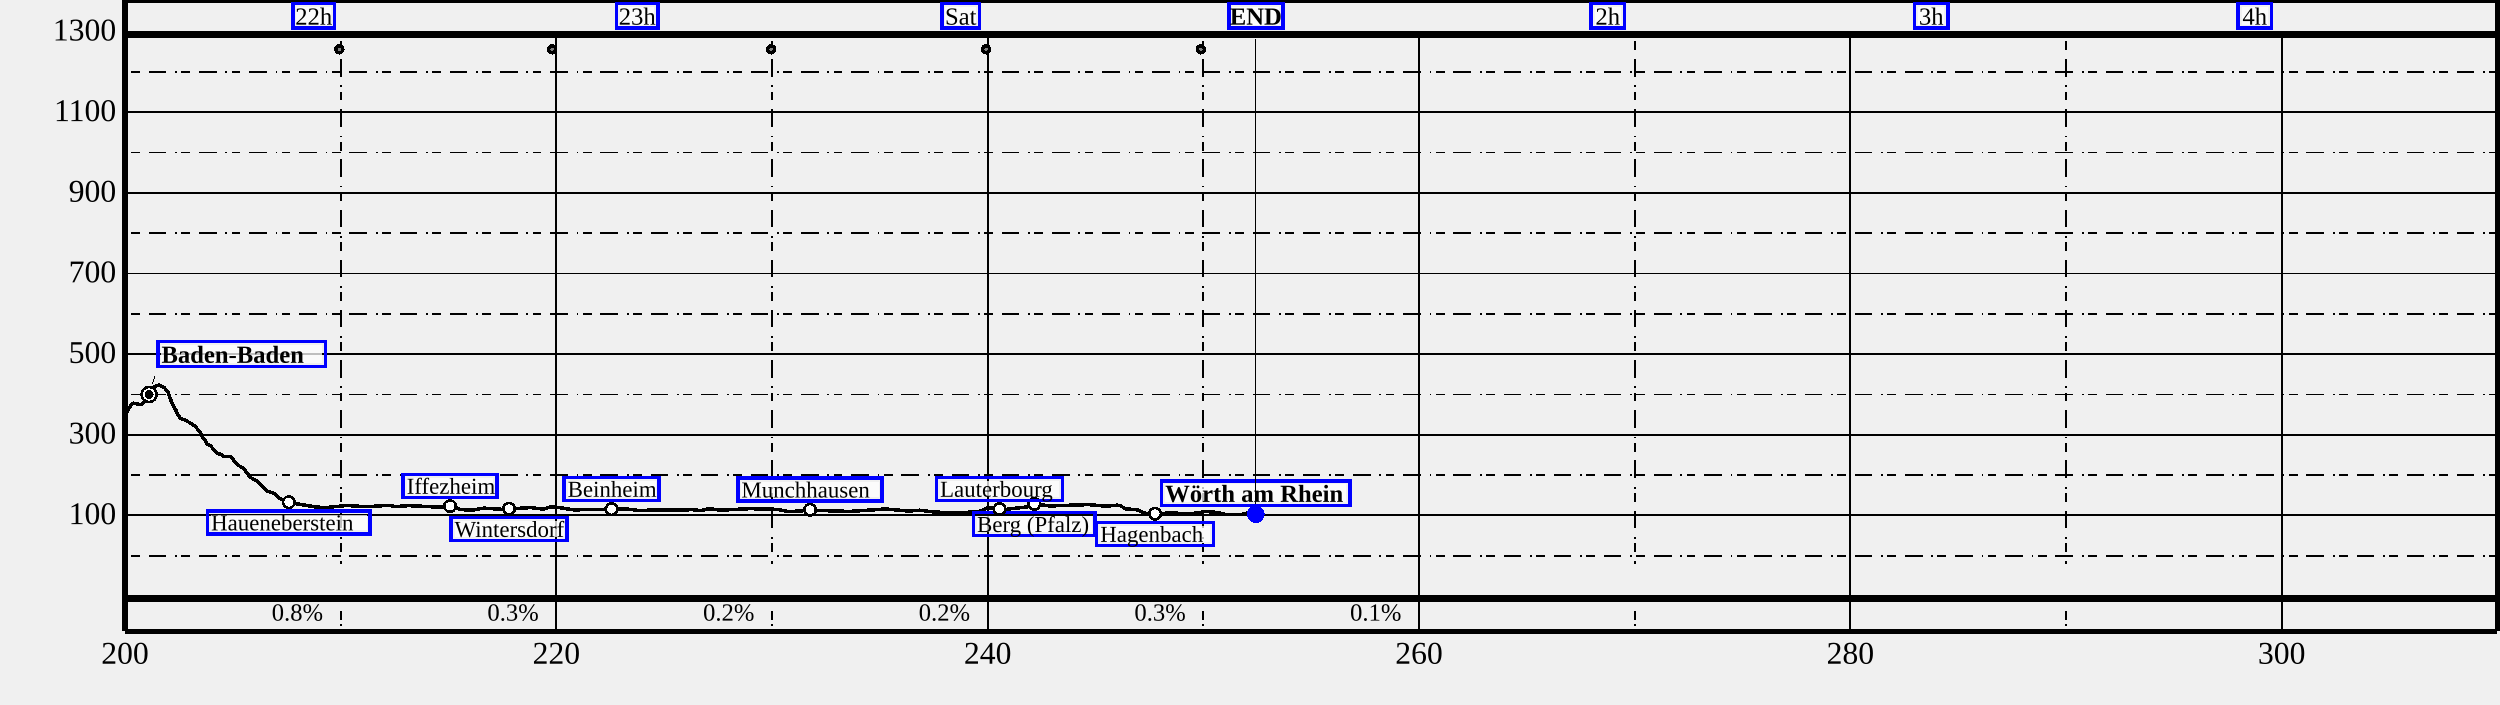
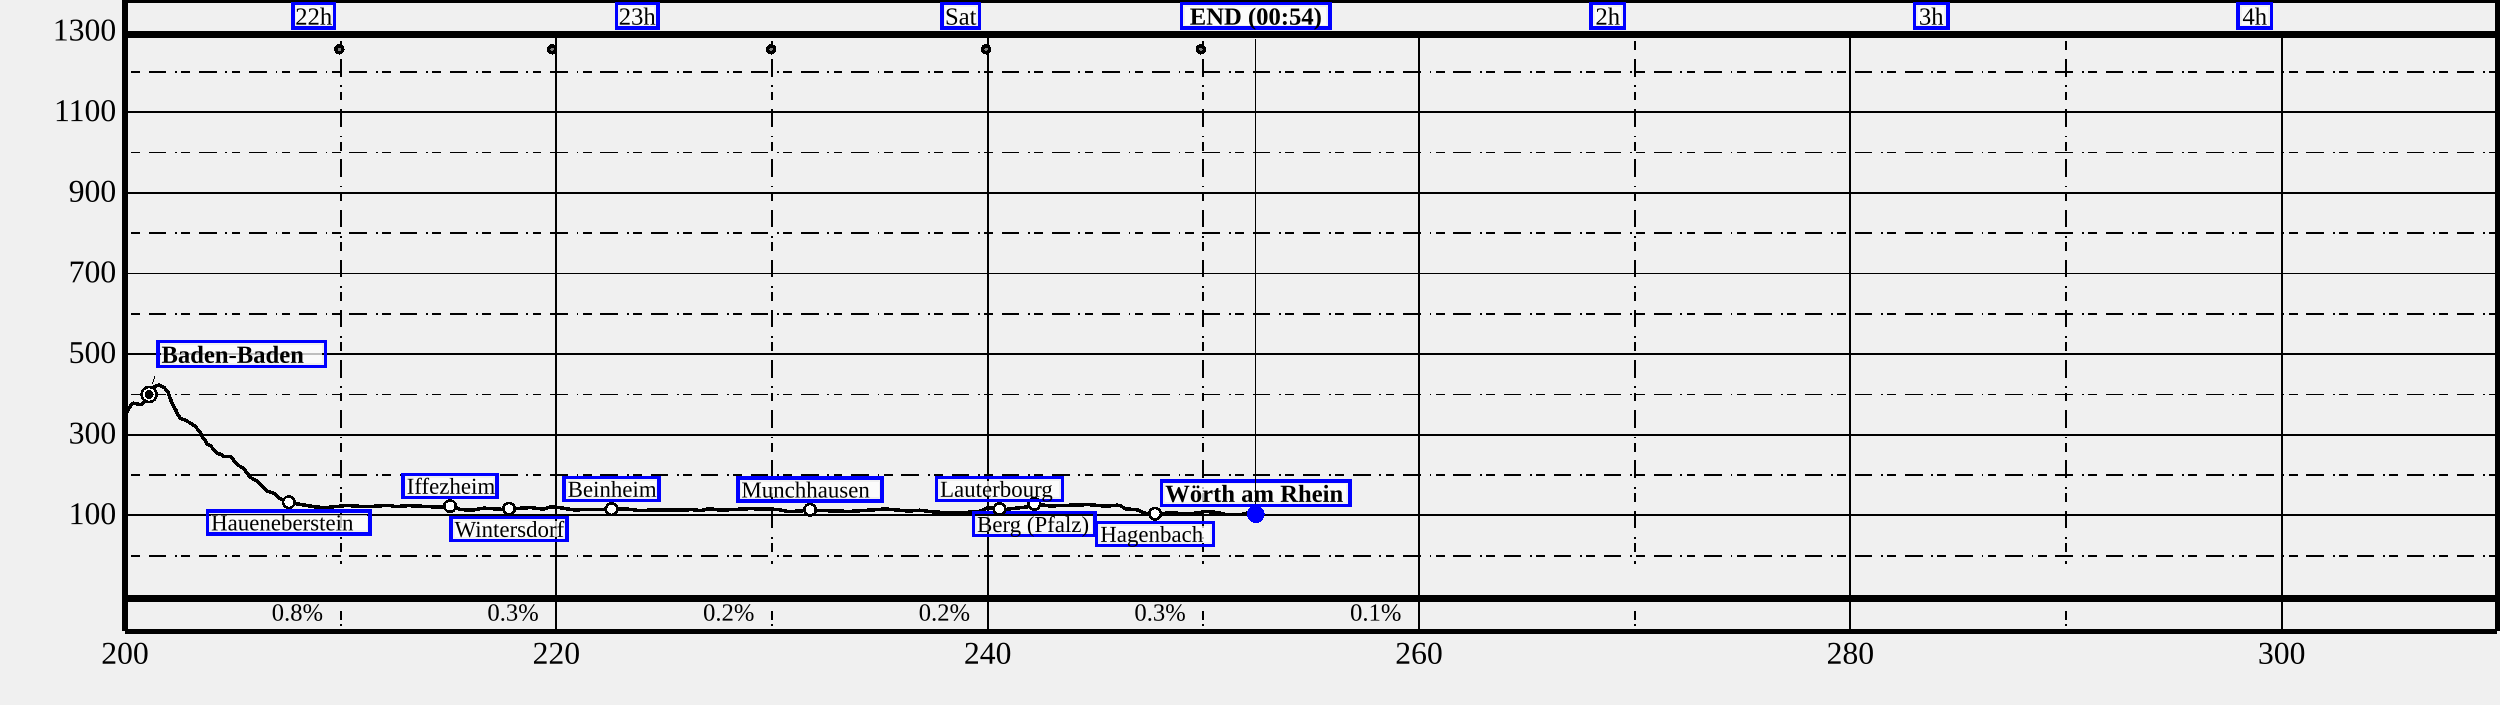
<svg xmlns="http://www.w3.org/2000/svg" height="400" width="1420">
  <g font-size="18" id="world" shape-rendering="crispEdges">
    <g id="BG" />
    <g id="SB" transform="translate(71 360)">
      <text text-anchor="middle" x="0" y="17">
200
</text>
      <text text-anchor="middle" x="245" y="17">
220
</text>
      <text text-anchor="middle" x="490" y="17">
240
</text>
      <text text-anchor="middle" x="735" y="17">
260
</text>
      <text text-anchor="middle" x="980" y="17">
280
</text>
      <text text-anchor="middle" x="1225" y="17">
300
</text>
    </g>
    <g id="SD" transform="translate(71 0)">
      <path d="M0,0 L1347.5,0" stroke="black" stroke-width="3" />
      <path d="M0,0 L0,358.5" stroke="black" stroke-width="3" />
      <path d="M0,358.5 L1347.5,358.5" stroke="black" stroke-width="3" />
      <path d="M1347.5,0 L1347.5,358.5" stroke="black" stroke-width="3" />
      <path d="M0,358.5 L1347.5,358.5" stroke="black" stroke-width="1" />
      <path d="M0,20 L0,358.5" stroke="black" stroke-width="1" />
      <path d="M245,20 L245,358.5" stroke="black" stroke-width="1" />
      <path d="M490,20 L490,358.5" stroke="black" stroke-width="1" />
      <path d="M735,20 L735,358.5" stroke="black" stroke-width="1" />
      <path d="M980,20 L980,358.5" stroke="black" stroke-width="1" />
      <path d="M1225,20 L1225,358.5" stroke="black" stroke-width="1" />
      <path d="M122.5,20 L122.5,320.5" stroke="black" stroke-dasharray="1.0,2.5,5.0,5.0,10.0,5.0" />
      <path d="M367.5,20 L367.5,320.5" stroke="black" stroke-dasharray="1.0,2.5,5.0,5.0,10.0,5.0" />
      <path d="M612.5,20 L612.5,320.5" stroke="black" stroke-dasharray="1.0,2.5,5.0,5.0,10.0,5.0" />
      <path d="M857.5,20 L857.5,320.5" stroke="black" stroke-dasharray="1.0,2.5,5.0,5.0,10.0,5.0" />
      <path d="M1102.5,20 L1102.5,320.5" stroke="black" stroke-dasharray="1.0,2.5,5.0,5.0,10.0,5.0" />
      <path d="M1347.5,20 L1347.5,320.5" stroke="black" stroke-dasharray="1.0,2.5,5.0,5.0,10.0,5.0" />
      <path d="M0,338.5 L1347.5,338.5" stroke="black" stroke-width="1" />
      <path d="M0,292.714 L1347.5,292.714" stroke="black" stroke-width="1" />
      <path d="M0,246.929 L1347.5,246.929" stroke="black" stroke-width="1" />
      <path d="M0,201.143 L1347.5,201.143" stroke="black" stroke-width="1" />
      <path d="M0,155.357 L1347.5,155.357" stroke="black" stroke-width="1" />
      <path d="M0,109.571 L1347.5,109.571" stroke="black" stroke-width="1" />
      <path d="M0,63.786 L1347.5,63.786" stroke="black" stroke-width="1" />
      <path d="M0,18 L1347.5,18" stroke="black" stroke-width="1" />
      <path d="M0,315.607 L1347.5,315.607" stroke="black" stroke-dasharray="1.0,2.5,5.0,5.0,10.0,5.0" />
      <path d="M0,269.821 L1347.5,269.821" stroke="black" stroke-dasharray="1.0,2.5,5.0,5.0,10.0,5.0" />
      <path d="M0,224.036 L1347.5,224.036" stroke="black" stroke-dasharray="1.0,2.5,5.0,5.0,10.0,5.0" />
      <path d="M0,178.25 L1347.5,178.25" stroke="black" stroke-dasharray="1.0,2.5,5.0,5.0,10.0,5.0" />
      <path d="M0,132.464 L1347.5,132.464" stroke="black" stroke-dasharray="1.0,2.5,5.0,5.0,10.0,5.0" />
      <path d="M0,86.679 L1347.5,86.679" stroke="black" stroke-dasharray="1.0,2.5,5.0,5.0,10.0,5.0" />
      <path d="M0,40.893 L1347.5,40.893" stroke="black" stroke-dasharray="1.0,2.5,5.0,5.0,10.0,5.0" />
      <path d="M0,-4.893 L1347.5,-4.893" stroke="black" stroke-dasharray="1.0,2.5,5.0,5.0,10.0,5.0" />
      <path d="M0,20 L1347.5,20" stroke="black" stroke-width="3" />
      <text font-size="14" text-anchor="end" x="112.5" y="352.5">
0.8%
</text>
      <text font-size="14" text-anchor="end" x="235" y="352.5">
0.3%
</text>
      <text font-size="14" text-anchor="end" x="357.5" y="352.5">
0.2%
</text>
      <text font-size="14" text-anchor="end" x="480" y="352.5">
0.2%
</text>
      <text font-size="14" text-anchor="end" x="602.5" y="352.5">
0.3%
</text>
      <text font-size="14" text-anchor="end" x="725" y="352.5">
0.1%
</text>
      <path d="M122.5,355.5 L122.5,340.5" stroke="black" stroke-dasharray="1.0,2.5,5.0,5.0,10.0,5.0" />
      <path d="M367.5,355.5 L367.5,340.5" stroke="black" stroke-dasharray="1.0,2.5,5.0,5.0,10.0,5.0" />
      <path d="M612.5,355.5 L612.5,340.5" stroke="black" stroke-dasharray="1.0,2.5,5.0,5.0,10.0,5.0" />
      <path d="M857.5,355.5 L857.5,340.5" stroke="black" stroke-dasharray="1.0,2.5,5.0,5.0,10.0,5.0" />
      <path d="M1102.5,355.5 L1102.5,340.5" stroke="black" stroke-dasharray="1.0,2.5,5.0,5.0,10.0,5.0" />
      <path d="M1347.5,355.5 L1347.5,340.5" stroke="black" stroke-dasharray="1.0,2.5,5.0,5.0,10.0,5.0" />
      <path d="M0,340.5 L1347.5,340.5" stroke="black" stroke-width="3" />
      <path d="M0.4,234.5 L1.0,234.5 L1.3,233.5 L3.5,229.9 L4.8,229.0 L9.0,229.8 L10.2,228.9 L12.3,226.8 L13.5,224.1 L15.9,221.2 L16.2,220.0 L19.2,218.6 L22.2,220.0 L24.6,223.0 L26.4,228.3 L28.6,232.5 L28.8,232.5 L29.3,234.4 L31.6,237.7 L34.4,238.6 L39.8,242.1 L42.5,245.3 L44.1,248.6 L45.6,250.1 L46.7,252.2 L48.6,253.3 L52.5,257.5 L54.8,258.2 L56.3,259.4 L59.8,259.2 L64.2,264.2 L67.5,266.2 L71.0,271.0 L74.7,273.1 L80.2,278.7 L84.4,280.1 L87.9,283.2 L94.8,285.7 L109.3,288.1 L115.4,288.2 L125.7,287.1 L137.2,287.8 L150.4,287.0 L153.3,287.8 L161.1,287.2 L177.7,288.0 L184.2,287.6 L187.9,288.2 L190.4,289.4 L196.9,289.8 L203.9,288.6 L214.1,289.3 L230.7,288.3 L237.3,289.2 L242.6,287.7 L254.9,289.6 L284.6,289.0 L291.0,289.9 L322.5,289.5 L327.1,290.0 L332.0,288.9 L338.3,289.8 L354.7,288.9 L370.3,289.3 L377.2,290.6 L390.1,289.8 L411.6,290.5 L432.0,289.1 L445.2,290.3 L451.5,289.8 L460.4,290.9 L475.1,291.3 L486.4,290.3 L490.2,288.3 L499.7,289.4 L512.4,287.9 L516.5,286.1 L525.1,287.4 L546.9,286.6 L557.1,287.5 L563.8,286.9 L565.7,287.4 L568.2,289.0 L575.0,289.6 L581.4,292.3 L593.4,291.3 L605.0,291.9 L614.1,290.5 L620.9,291.1 L625.4,292.3 L634.5,292.1 L638.1,291.3 L642.3,291.9" fill="transparent" id="track" stroke="black" stroke-linejoin="miter" stroke-miterlimit="1" stroke-width="2" />
      <g>
        <g>
          <circle cx="611.056" cy="28" fill="Gray" id="user-step" r="2" stroke="black" stroke-width="2" />
        </g>
        <g>
          <circle cx="489.113" cy="28" fill="Gray" id="user-step" r="2" stroke="black" stroke-width="2" />
        </g>
        <g>
          <circle cx="367.033" cy="28" fill="Gray" id="user-step" r="2" stroke="black" stroke-width="2" />
        </g>
        <g>
          <circle cx="242.645" cy="28" fill="Gray" id="user-step" r="2" stroke="black" stroke-width="2" />
        </g>
        <g>
          <circle cx="121.74" cy="28" fill="Gray" id="user-step" r="2" stroke="black" stroke-width="2" />
        </g>
        <g />
        <g transform="translate(1209.688 17)">
          <rect fill="white" fill-opacity="0.75" height="10" id="label-bg" width="14.817" x="-7.409" y="-13" />
          <rect fill="none" height="14" id="label-dbg" stroke="blue" stroke-width="2" width="18.817" x="-9.409" y="-15" />
          <text font-size="14.0" font-style="normal" font-weight="normal" id="" text-anchor="middle" x="0.000" y="-3.000">
 4h
</text>
        </g>
        <g />
        <g transform="translate(1025.938 17)">
          <rect fill="white" fill-opacity="0.75" height="10" id="label-bg" width="14.817" x="-7.409" y="-13" />
          <rect fill="none" height="14" id="label-dbg" stroke="blue" stroke-width="2" width="18.817" x="-9.409" y="-15" />
          <text font-size="14.0" font-style="normal" font-weight="normal" id="" text-anchor="middle" x="0.000" y="-3.000">
 3h
</text>
        </g>
        <g />
        <g transform="translate(842.1875 17)">
          <rect fill="white" fill-opacity="0.75" height="10" id="label-bg" width="14.817" x="-7.409" y="-13" />
          <rect fill="none" height="14" id="label-dbg" stroke="blue" stroke-width="2" width="18.817" x="-9.409" y="-15" />
          <text font-size="14.0" font-style="normal" font-weight="normal" id="" text-anchor="middle" x="0.000" y="-3.000">
 2h
</text>
        </g>
        <g />
        <g transform="translate(474.6875 17)">
          <rect fill="white" fill-opacity="0.75" height="10" id="label-bg" width="17.304" x="-8.652" y="-13" />
          <rect fill="none" height="14" id="label-dbg" stroke="blue" stroke-width="2" width="21.304" x="-10.652" y="-15" />
          <text font-size="14.0" font-style="normal" font-weight="normal" id="" text-anchor="middle" x="0.000" y="-3.000">
Sat
</text>
        </g>
        <g />
        <g transform="translate(290.9375 17)">
          <rect fill="white" fill-opacity="0.75" height="10" id="label-bg" width="19.625" x="-9.812" y="-13" />
          <rect fill="none" height="14" id="label-dbg" stroke="blue" stroke-width="2" width="23.625" x="-11.812" y="-15" />
          <text font-size="14.0" font-style="normal" font-weight="normal" id="" text-anchor="middle" x="0.000" y="-3.000">
23h
</text>
        </g>
        <g />
        <g transform="translate(107.1875 17)">
          <rect fill="white" fill-opacity="0.75" height="10" id="label-bg" width="19.625" x="-9.812" y="-13" />
          <rect fill="none" height="14" id="label-dbg" stroke="blue" stroke-width="2" width="23.625" x="-11.812" y="-15" />
          <text font-size="14.0" font-style="normal" font-weight="normal" id="" text-anchor="middle" x="0.000" y="-3.000">
22h
</text>
        </g>
        <g>
          <circle cx="389.103" cy="289.578" fill="Black" id="11/wp" r="4" />
          <circle cx="389.103" cy="289.578" fill="white" id="11/wp-little-white" r="2.5" />
        </g>
        <g transform="translate(389.1032 289.578)">
          <rect fill="white" fill-opacity="0.75" height="9" id="label-bg" width="77.977" x="-38.988" y="-16" />
          <rect fill="none" height="13" id="label-dbg" stroke="blue" stroke-width="2" width="81.977" x="-40.988" y="-18" />
          <text font-size="13.0" font-style="normal" font-weight="normal" id="11/wp/text" text-anchor="start" x="-38.988" y="-7.000">
Munchhausen
</text>
        </g>
        <g>
          <circle cx="93.04" cy="285.251" fill="Black" id="9/wp" r="4" />
          <circle cx="93.04" cy="285.251" fill="white" id="9/wp-little-white" r="2.5" />
        </g>
        <g transform="translate(93.03956 285.2512)">
          <rect fill="white" fill-opacity="0.75" height="9" id="label-bg" width="88.291" x="-44.146" y="7" />
          <rect fill="none" height="13" id="label-dbg" stroke="blue" stroke-width="2" width="92.291" x="-46.146" y="5" />
          <text font-size="13.0" font-style="normal" font-weight="normal" id="9/wp/text" text-anchor="start" x="-44.146" y="16.000">
Haueneberstein
</text>
        </g>
        <g>
          <circle cx="218.163" cy="288.96" fill="Black" id="8/wp" r="4" />
          <circle cx="218.163" cy="288.96" fill="white" id="8/wp-little-white" r="2.5" />
        </g>
        <g transform="translate(218.1634 288.9599)">
          <rect fill="white" fill-opacity="0.75" height="9" id="label-bg" width="61.966" x="-30.983" y="7" />
          <rect fill="none" height="13" id="label-dbg" stroke="blue" stroke-width="2" width="65.966" x="-32.983" y="5" />
          <text font-size="13.0" font-style="normal" font-weight="normal" id="8/wp/text" text-anchor="start" x="-30.983" y="16.000">
Wintersdorf
</text>
        </g>
        <g>
          <circle cx="276.397" cy="289.189" fill="Black" id="7/wp" r="4" />
          <circle cx="276.397" cy="289.189" fill="white" id="7/wp-little-white" r="2.5" />
        </g>
        <g transform="translate(276.3968 289.1888)">
          <rect fill="white" fill-opacity="0.75" height="9" id="label-bg" width="49.959" x="-24.979" y="-16" />
          <rect fill="none" height="13" id="label-dbg" stroke="blue" stroke-width="2" width="53.959" x="-26.979" y="-18" />
          <text font-size="13.0" font-style="normal" font-weight="normal" id="7/wp/text" text-anchor="start" x="-24.979" y="-7.000">
Beinheim
</text>
        </g>
        <g>
          <circle cx="516.512" cy="286.19" fill="Black" id="6/wp" r="4" />
          <circle cx="516.512" cy="286.19" fill="white" id="6/wp-little-white" r="2.5" />
        </g>
        <g transform="translate(516.5121 286.1898)">
          <rect fill="white" fill-opacity="0.75" height="9" id="label-bg" width="65.122" x="-32.561" y="7" />
          <rect fill="none" height="13" id="label-dbg" stroke="blue" stroke-width="2" width="69.122" x="-34.561" y="5" />
          <text font-size="13.0" font-style="normal" font-weight="normal" id="6/wp/text" text-anchor="start" x="-32.561" y="16.000">
Berg (Pfalz)
</text>
        </g>
        <g>
          <circle cx="496.739" cy="289.166" fill="Black" id="5/wp" r="4" />
          <circle cx="496.739" cy="289.166" fill="white" id="5/wp-little-white" r="2.5" />
        </g>
        <g transform="translate(496.7392 289.1659)">
          <rect fill="white" fill-opacity="0.75" height="9" id="label-bg" width="67.586" x="-33.793" y="-16" />
          <rect fill="none" height="13" id="label-dbg" stroke="blue" stroke-width="2" width="71.586" x="-35.793" y="-18" />
          <text font-size="13.0" font-style="normal" font-weight="normal" id="5/wp/text" text-anchor="start" x="-33.793" y="-7.000">
Lauterbourg
</text>
        </g>
        <g>
          <circle cx="184.616" cy="287.472" fill="Black" id="4/wp" r="4" />
          <circle cx="184.616" cy="287.472" fill="white" id="4/wp-little-white" r="2.5" />
        </g>
        <g transform="translate(184.6157 287.4718)">
          <rect fill="white" fill-opacity="0.75" height="9" id="label-bg" width="49.266" x="-24.633" y="-16" />
          <rect fill="none" height="13" id="label-dbg" stroke="blue" stroke-width="2" width="53.266" x="-26.633" y="-18" />
          <text font-size="13.0" font-style="normal" font-weight="normal" id="4/wp/text" text-anchor="start" x="-24.633" y="-7.000">
Iffezheim
</text>
        </g>
        <g>
          <circle cx="585.114" cy="291.776" fill="Black" id="3/wp" r="4" />
          <circle cx="585.114" cy="291.776" fill="white" id="3/wp-little-white" r="2.5" />
        </g>
        <g transform="translate(585.1145 291.7757)">
          <rect fill="white" fill-opacity="0.75" height="9" id="label-bg" width="62.351" x="-31.176" y="7" />
          <rect fill="none" height="13" id="label-dbg" stroke="blue" stroke-width="2" width="66.351" x="-33.176" y="5" />
          <text font-size="13.0" font-style="normal" font-weight="normal" id="3/wp/text" text-anchor="start" x="-31.176" y="16.000">
Hagenbach
</text>
        </g>
        <g>
          <circle cx="642.301" cy="292.073" fill="Black" id="2/wp" r="5" />
          <circle cx="642.301" cy="292.073" fill="white" id="2/wp-little-white" r="3.5" />
          <circle cx="642.301" cy="292.073" fill="black" id="2/wp-little-white" r="2.5" />
        </g>
        <g transform="translate(642.301 292.0733)">
          <rect fill="white" fill-opacity="0.75" height="10" id="label-bg" width="102.959" x="-51.48" y="-17" />
          <rect fill="none" height="14" id="label-dbg" stroke="blue" stroke-width="2" width="106.959" x="-53.48" y="-19" />
          <text font-size="14.0" font-style="normal" font-weight="bold" id="2/wp/text" text-anchor="start" x="-51.480" y="-7.000">
Wörth am Rhein
</text>
        </g>
        <g>
          <circle cx="13.697" cy="224.081" fill="Black" id="1/wp" r="5" />
          <circle cx="13.697" cy="224.081" fill="white" id="1/wp-little-white" r="3.5" />
          <circle cx="13.697" cy="224.081" fill="black" id="1/wp-little-white" r="2.5" />
        </g>
        <g transform="translate(13.69698 224.0815)">
          <rect fill="white" fill-opacity="0.75" height="10" id="label-bg" width="91.196" x="7" y="-28" />
          <rect fill="none" height="14" id="label-dbg" stroke="blue" stroke-width="2" width="95.196" x="5" y="-30" />
          <text font-size="14.0" font-style="normal" font-weight="bold" id="1/wp/text" text-anchor="start" x="7.000" y="-18.000">
Baden-Baden
</text>
        </g>
        <path d="M16.91,213.81 L15.49,218.35" id="link" stroke="black" stroke-linejoin="miter" stroke-miterlimit="1" stroke-width="0.5" />
        <g>
          <circle cx="642.301" cy="292.073" fill="Blue" id="0/wp" r="5" />
        </g>
        <g transform="translate(642.301 292.0733)">
-           <rect fill="white" fill-opacity="0.75" height="10" id="label-bg" width="26.638" x="-13.319" y="-288.073" />
-           <rect fill="none" height="14" id="label-dbg" stroke="blue" stroke-width="2" width="30.638" x="-15.319" y="-290.073" />
-           <text font-size="14.0" font-style="normal" font-weight="bold" id="0/wp/text" text-anchor="middle" x="0.000" y="-278.073">
- END
+           <rect fill="white" fill-opacity="0.75" height="10" id="label-bg" width="80.163" x="-40.082" y="-288.073" />
+           <rect fill="none" height="14" id="label-dbg" stroke="blue" stroke-width="2" width="84.163" x="-42.082" y="-290.073" />
+           <text font-size="14.0" font-style="normal" font-weight="bold" id="" text-anchor="middle" x="0.000" y="-278.073">
+ END (00:54)
</text>
        </g>
        <path d="M642.30,22.00 L642.30,286.07" id="link" stroke="black" stroke-linejoin="miter" stroke-miterlimit="1" stroke-width="0.5" />
      </g>
    </g>
    <g id="SL" transform="translate(0 0)">
      <text text-anchor="end" x="66" y="297.714">
100
</text>
      <text text-anchor="end" x="66" y="251.929">
300
</text>
      <text text-anchor="end" x="66" y="206.143">
500
</text>
      <text text-anchor="end" x="66" y="160.357">
700
</text>
      <text text-anchor="end" x="66" y="114.571">
900
</text>
      <text text-anchor="end" x="66" y="68.786">
1100
</text>
      <text text-anchor="end" x="66" y="23">
1300
</text>
    </g>
  </g>
</svg>
